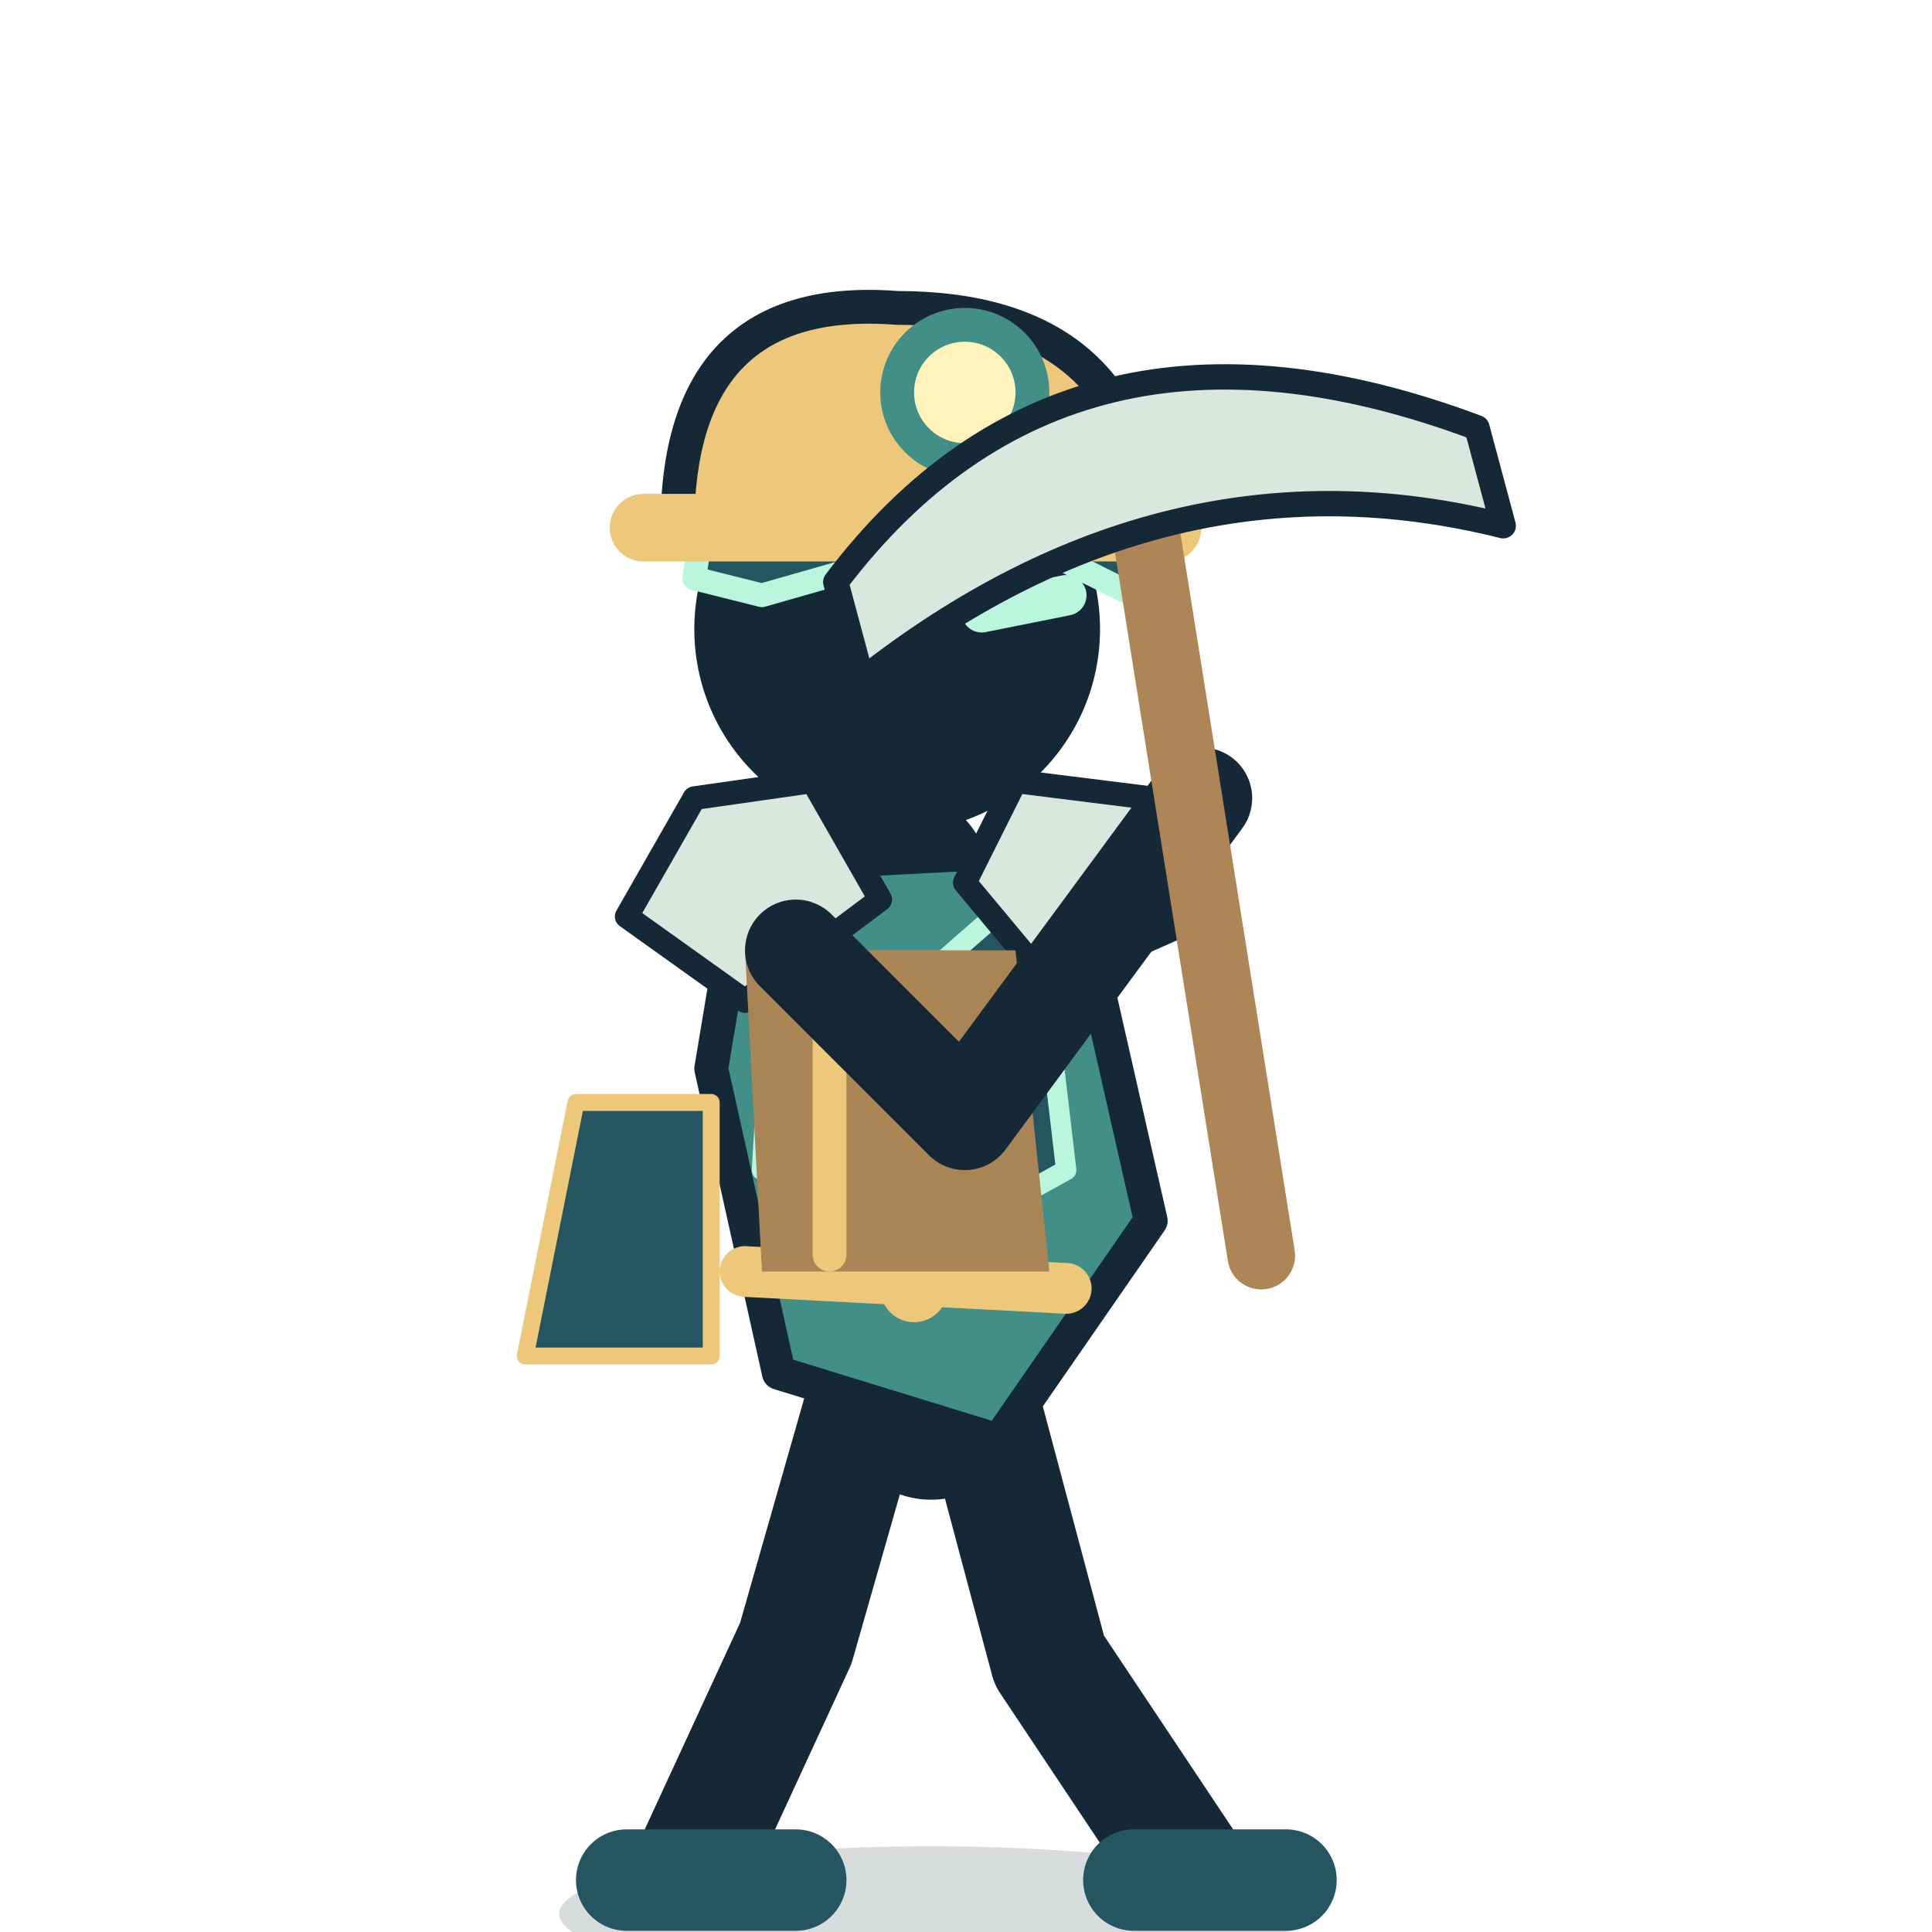
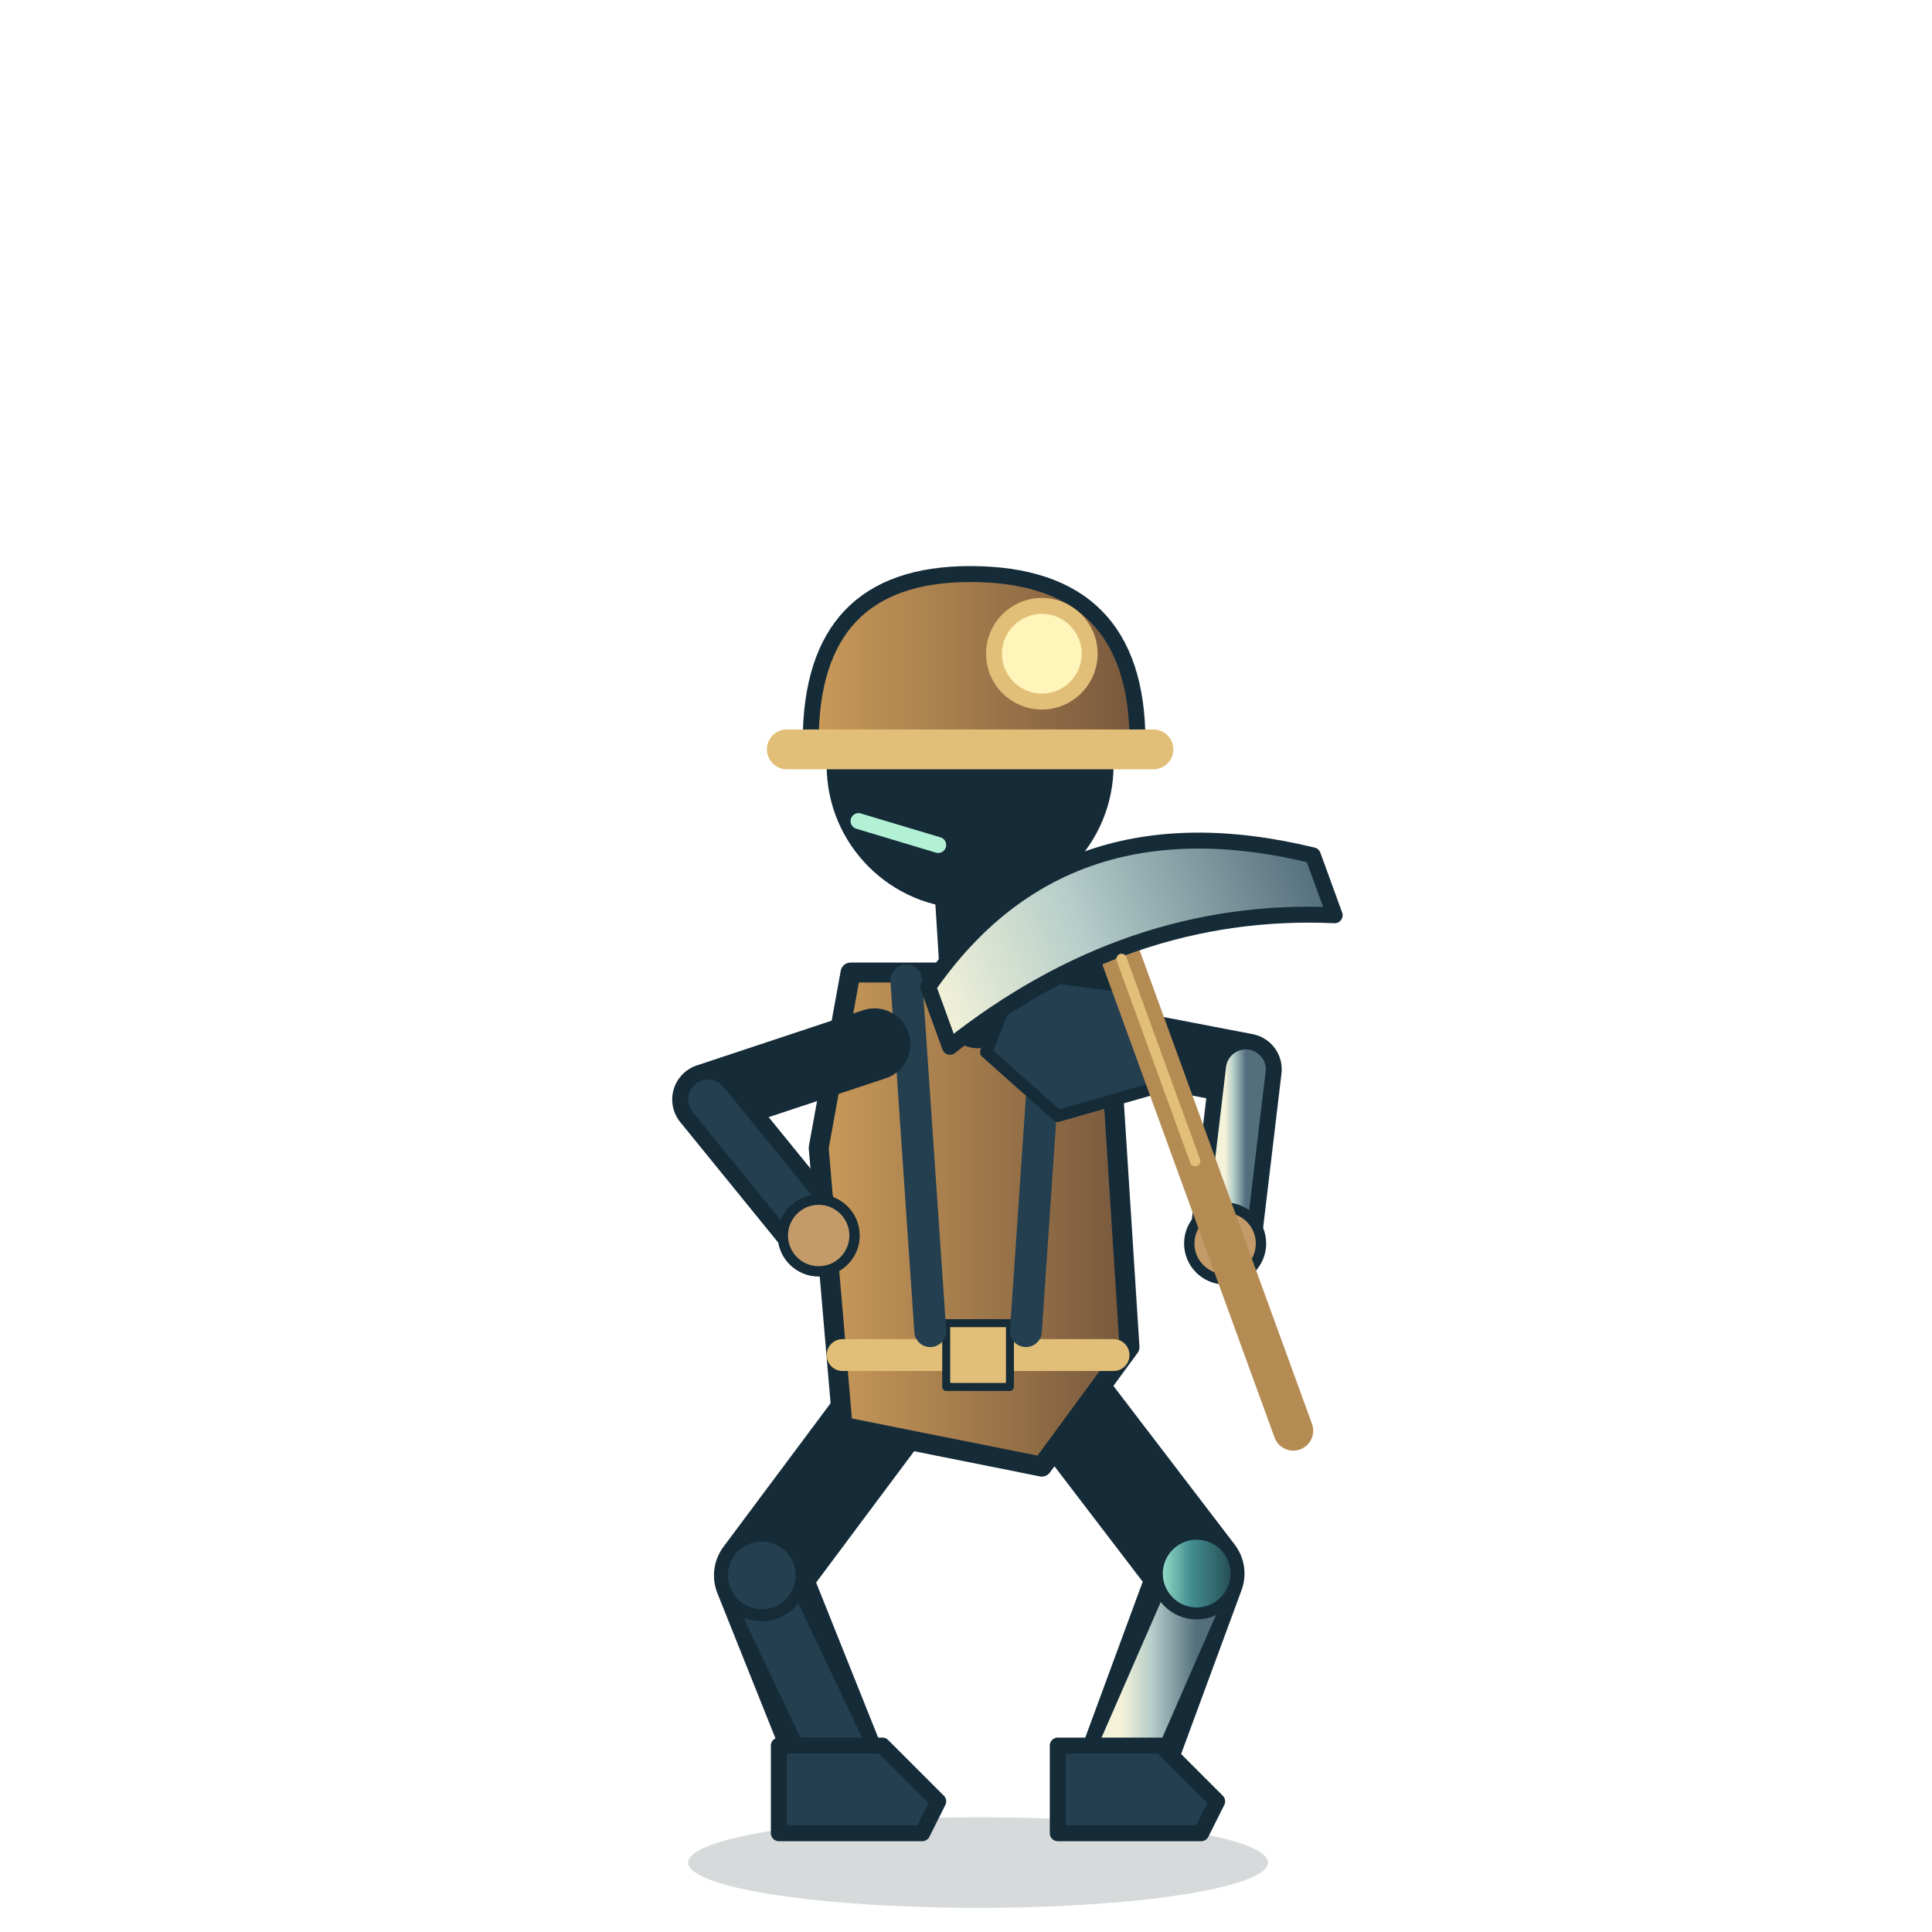
<svg xmlns="http://www.w3.org/2000/svg" width="64" height="64" viewBox="0 0 64 64">
-   <g transform="translate(-5 -1) scale(.56)">
-     <ellipse cx="64" cy="115" rx="22" ry="4" fill="#0c2228" opacity=".16" />
-     <g transform="translate(64 112) scale(1) translate(-64 -112)">
-       <g opacity="1" transform="translate(64 112) rotate(0) translate(-64 -112)">
-         <g transform="translate(0 0)">
-           <path d="M60 85L56 99L50 112" fill="none" stroke="#142835" stroke-width="7" stroke-linecap="round" stroke-linejoin="round" />
-           <path d="M67 85L71 100L79 112" fill="none" stroke="#142835" stroke-width="7" stroke-linecap="round" stroke-linejoin="round" />
-           <path d="M46 113h10" fill="none" stroke="#265562" stroke-width="6" stroke-linecap="round" stroke-linejoin="round" />
-           <path d="M76 113h9" fill="none" stroke="#265562" stroke-width="6" stroke-linecap="round" stroke-linejoin="round" />
-           <path d="M62 54L64 85" fill="none" stroke="#142835" stroke-width="11" stroke-linecap="round" stroke-linejoin="round" />
-           <path d="M53 53L72 52L77 74L68 87L55 83L51 65Z" fill="#428f88" stroke="#142835" stroke-width="2" stroke-linejoin="round" />
-           <path d="M55 54L62 61L70 54L72 71L63 76L54 71Z" fill="#265562" stroke="#b9f6dd" stroke-width="1.2" stroke-linejoin="round" />
-           <path d="M53 77L72 78" fill="none" stroke="#edc77a" stroke-width="3" stroke-linecap="round" stroke-linejoin="round" />
-           <circle cx="63" cy="78" r="2" fill="#edc77a" stroke="none" stroke-width="1" />
-           <circle cx="62" cy="39" r="12" fill="#142835" stroke="none" stroke-width="1" />
-           <path d="M50 36Q52 21 64 23Q76 24 76 37L68 33L54 37Z" fill="#265562" stroke="#b9f6dd" stroke-width="1.4" stroke-linejoin="round" />
-           <path d="M51 30L57 22L69 22L75 31L65 28Z" fill="#428f88" stroke="none" stroke-width="1" stroke-linejoin="round" />
-           <path d="M67 38L72 37" fill="none" stroke="#b9f6dd" stroke-width="2.4" stroke-linecap="round" stroke-linejoin="round" />
-           <path d="M50 49L57 48L61 55L53 61L46 56Z" fill="#d9e8de" stroke="#142835" stroke-width="1.4" stroke-linejoin="round" />
-           <path d="M69 48L77 49L80 56L71 60L66 54Z" fill="#d9e8de" stroke="#142835" stroke-width="1.4" stroke-linejoin="round" />
-           <path d="M49 33Q49 19 62 20Q76 20 77 33Z" fill="#edc77a" stroke="#142835" stroke-width="2" stroke-linejoin="round" />
-           <path d="M47 33h31" fill="none" stroke="#edc77a" stroke-width="4" stroke-linecap="round" stroke-linejoin="round" />
-           <circle cx="66" cy="25" r="4" fill="#fff2ba" stroke="#428f88" stroke-width="2" />
-           <path d="M53 58L69 58L71 77L54 77Z" fill="#a98455" stroke="none" stroke-width="1" stroke-linejoin="round" />
-           <path d="M58 58v18" fill="none" stroke="#edc77a" stroke-width="2" stroke-linecap="round" stroke-linejoin="round" />
-           <path d="M56 58L66 68L80 49" fill="none" stroke="#142835" stroke-width="6" stroke-linecap="round" stroke-linejoin="round" />
-           <g transform="rotate(-15 81 55)">
-             <path d="M78 76L83 28" fill="none" stroke="#ae8556" stroke-width="4" stroke-linecap="round" stroke-linejoin="round" />
-             <path d="M64 31Q82 17 103 32L103 38Q85 28 64 37Z" fill="#d9e8de" stroke="#142835" stroke-width="1.5" stroke-linejoin="round" />
-           </g>
-           <path d="M43 67L51 67L51 82L40 82Z" fill="#265562" stroke="#edc77a" stroke-width="1" stroke-linejoin="round" />
+   <g transform="translate(-6 -7) scale(.4)">
+     <defs>
+       <linearGradient id="plate">
+         <stop stop-color="#a5e9d1" />
+         <stop offset=".42" stop-color="#438f91" />
+         <stop offset="1" stop-color="#234650" />
+       </linearGradient>
+       <linearGradient id="steel">
+         <stop stop-color="#f4f2d8" />
+         <stop offset=".4" stop-color="#b5ceca" />
+         <stop offset="1" stop-color="#536e7d" />
+       </linearGradient>
+       <linearGradient id="leather">
+         <stop stop-color="#ca9a59" />
+         <stop offset="1" stop-color="#77583d" />
+       </linearGradient>
+       <radialGradient id="orb">
+         <stop stop-color="#fffce0" />
+         <stop offset=".4" stop-color="#a5e9d1" />
+         <stop offset="1" stop-color="#438f91" />
+       </radialGradient>
+     </defs>
+     <g transform="scale(.75)">
+       <ellipse cx="128" cy="229" rx="32" ry="5" fill="#0c232b" opacity=".17" />
+       <g opacity="1" transform="translate(128 224) scale(.88) translate(-128 -224)">
+         <path d="M120 168L100.86 193.65L111 219" fill="none" stroke="#152b38" stroke-width="12" stroke-linecap="round" stroke-linejoin="round" />
+         <path d="M100.86 195.65L111 217" fill="none" stroke="#233f50" stroke-width="7" stroke-linecap="round" stroke-linejoin="round" />
+         <circle cx="100.86" cy="193.65" r="5" fill="#233f50" stroke="#152b38" stroke-width="1.5" />
+         <path d="M103 215L116 215L123 222L121 226H103Z" fill="#233f50" stroke="#152b38" stroke-width="2" stroke-linejoin="round" />
+         <path d="M136 168L155.43 193.42L146 219" fill="none" stroke="#152b38" stroke-width="12" stroke-linecap="round" stroke-linejoin="round" />
+         <path d="M155.43 195.42L146 217" fill="none" stroke="url(#steel)" stroke-width="7" stroke-linecap="round" stroke-linejoin="round" />
+         <circle cx="155.43" cy="193.42" r="5" fill="url(#plate)" stroke="#152b38" stroke-width="1.5" />
+         <path d="M138 215L151 215L158 222L156 226H138Z" fill="#233f50" stroke="#152b38" stroke-width="2" stroke-linejoin="round" />
+         <path d="M112 118L144 118L147 165L136 180L111 175L108 140Z" fill="url(#leather)" stroke="#152b38" stroke-width="2.5" stroke-linejoin="round" />
+         <path d="M111 166L145 166" fill="none" stroke="#e2bf78" stroke-width="4" stroke-linecap="round" stroke-linejoin="round" />
+         <path d="M124 162h8v8h-8Z" fill="#e2bf78" stroke="#152b38" stroke-width="1" stroke-linejoin="round" />
+         <path d="M119 119L122 163M137 119L134 163" fill="none" stroke="#233f50" stroke-width="4" stroke-linecap="round" stroke-linejoin="round" />
+         <path d="M128 123L127 107" fill="none" stroke="#152b38" stroke-width="9" stroke-linecap="round" stroke-linejoin="round" />
+         <g transform="translate(127 92) rotate(0)">
+           <circle cx="0" cy="0" r="18" fill="#152b38" stroke="none" stroke-width="1" />
+           <path d="M-20 -3Q-20 -24 0 -24Q21 -24 21 -3Z" fill="url(#leather)" stroke="#152b38" stroke-width="2" stroke-linejoin="round" />
+           <path d="M-23 -2H23" fill="none" stroke="#e2bf78" stroke-width="5" stroke-linecap="round" stroke-linejoin="round" />
+           <circle cx="9" cy="-14" r="6" fill="#fff4ba" stroke="#e2bf78" stroke-width="2" />
+           <path d="M-14 7L-4 10" fill="none" stroke="#b2f1d6" stroke-width="2" stroke-linecap="round" stroke-linejoin="round" />
+         </g>
+         <path d="M115 127L94.12 133.93L108 151" fill="none" stroke="#152b38" stroke-width="9" stroke-linecap="round" stroke-linejoin="round" />
+         <path d="M94.12 133.93L108 151" fill="none" stroke="#233f50" stroke-width="5" stroke-linecap="round" stroke-linejoin="round" />
+         <circle cx="108" cy="151" r="4.5" fill="#c49b68" stroke="#152b38" stroke-width="1.3" />
+         <path d="M140 126L161.6 130.15L159 152" fill="none" stroke="#152b38" stroke-width="9" stroke-linecap="round" stroke-linejoin="round" />
+         <path d="M161.6 130.15L159 152" fill="none" stroke="url(#steel)" stroke-width="5" stroke-linecap="round" stroke-linejoin="round" />
+         <circle cx="159" cy="152" r="4.5" fill="#c49b68" stroke="#152b38" stroke-width="1.3" />
+         <path d="M133 118L148 120L152 132L138 136L129 128Z" fill="#233f50" stroke="#152b38" stroke-width="1.5" stroke-linejoin="round" />
+         <g transform="translate(159 152) rotate(-20)">
+           <path d="M0 25V-41" fill="none" stroke="#b58b54" stroke-width="5" stroke-linecap="round" stroke-linejoin="round" />
+           <path d="M-24 -43Q0 -60 27 -42L27 -34Q3 -44 -24 -35Z" fill="url(#steel)" stroke="#152b38" stroke-width="2" stroke-linejoin="round" />
+           <path d="M0 -38V-11" fill="none" stroke="#e2bf78" stroke-width="1.3" stroke-linecap="round" stroke-linejoin="round" />
        </g>
      </g>
    </g>
  </g>
</svg>
